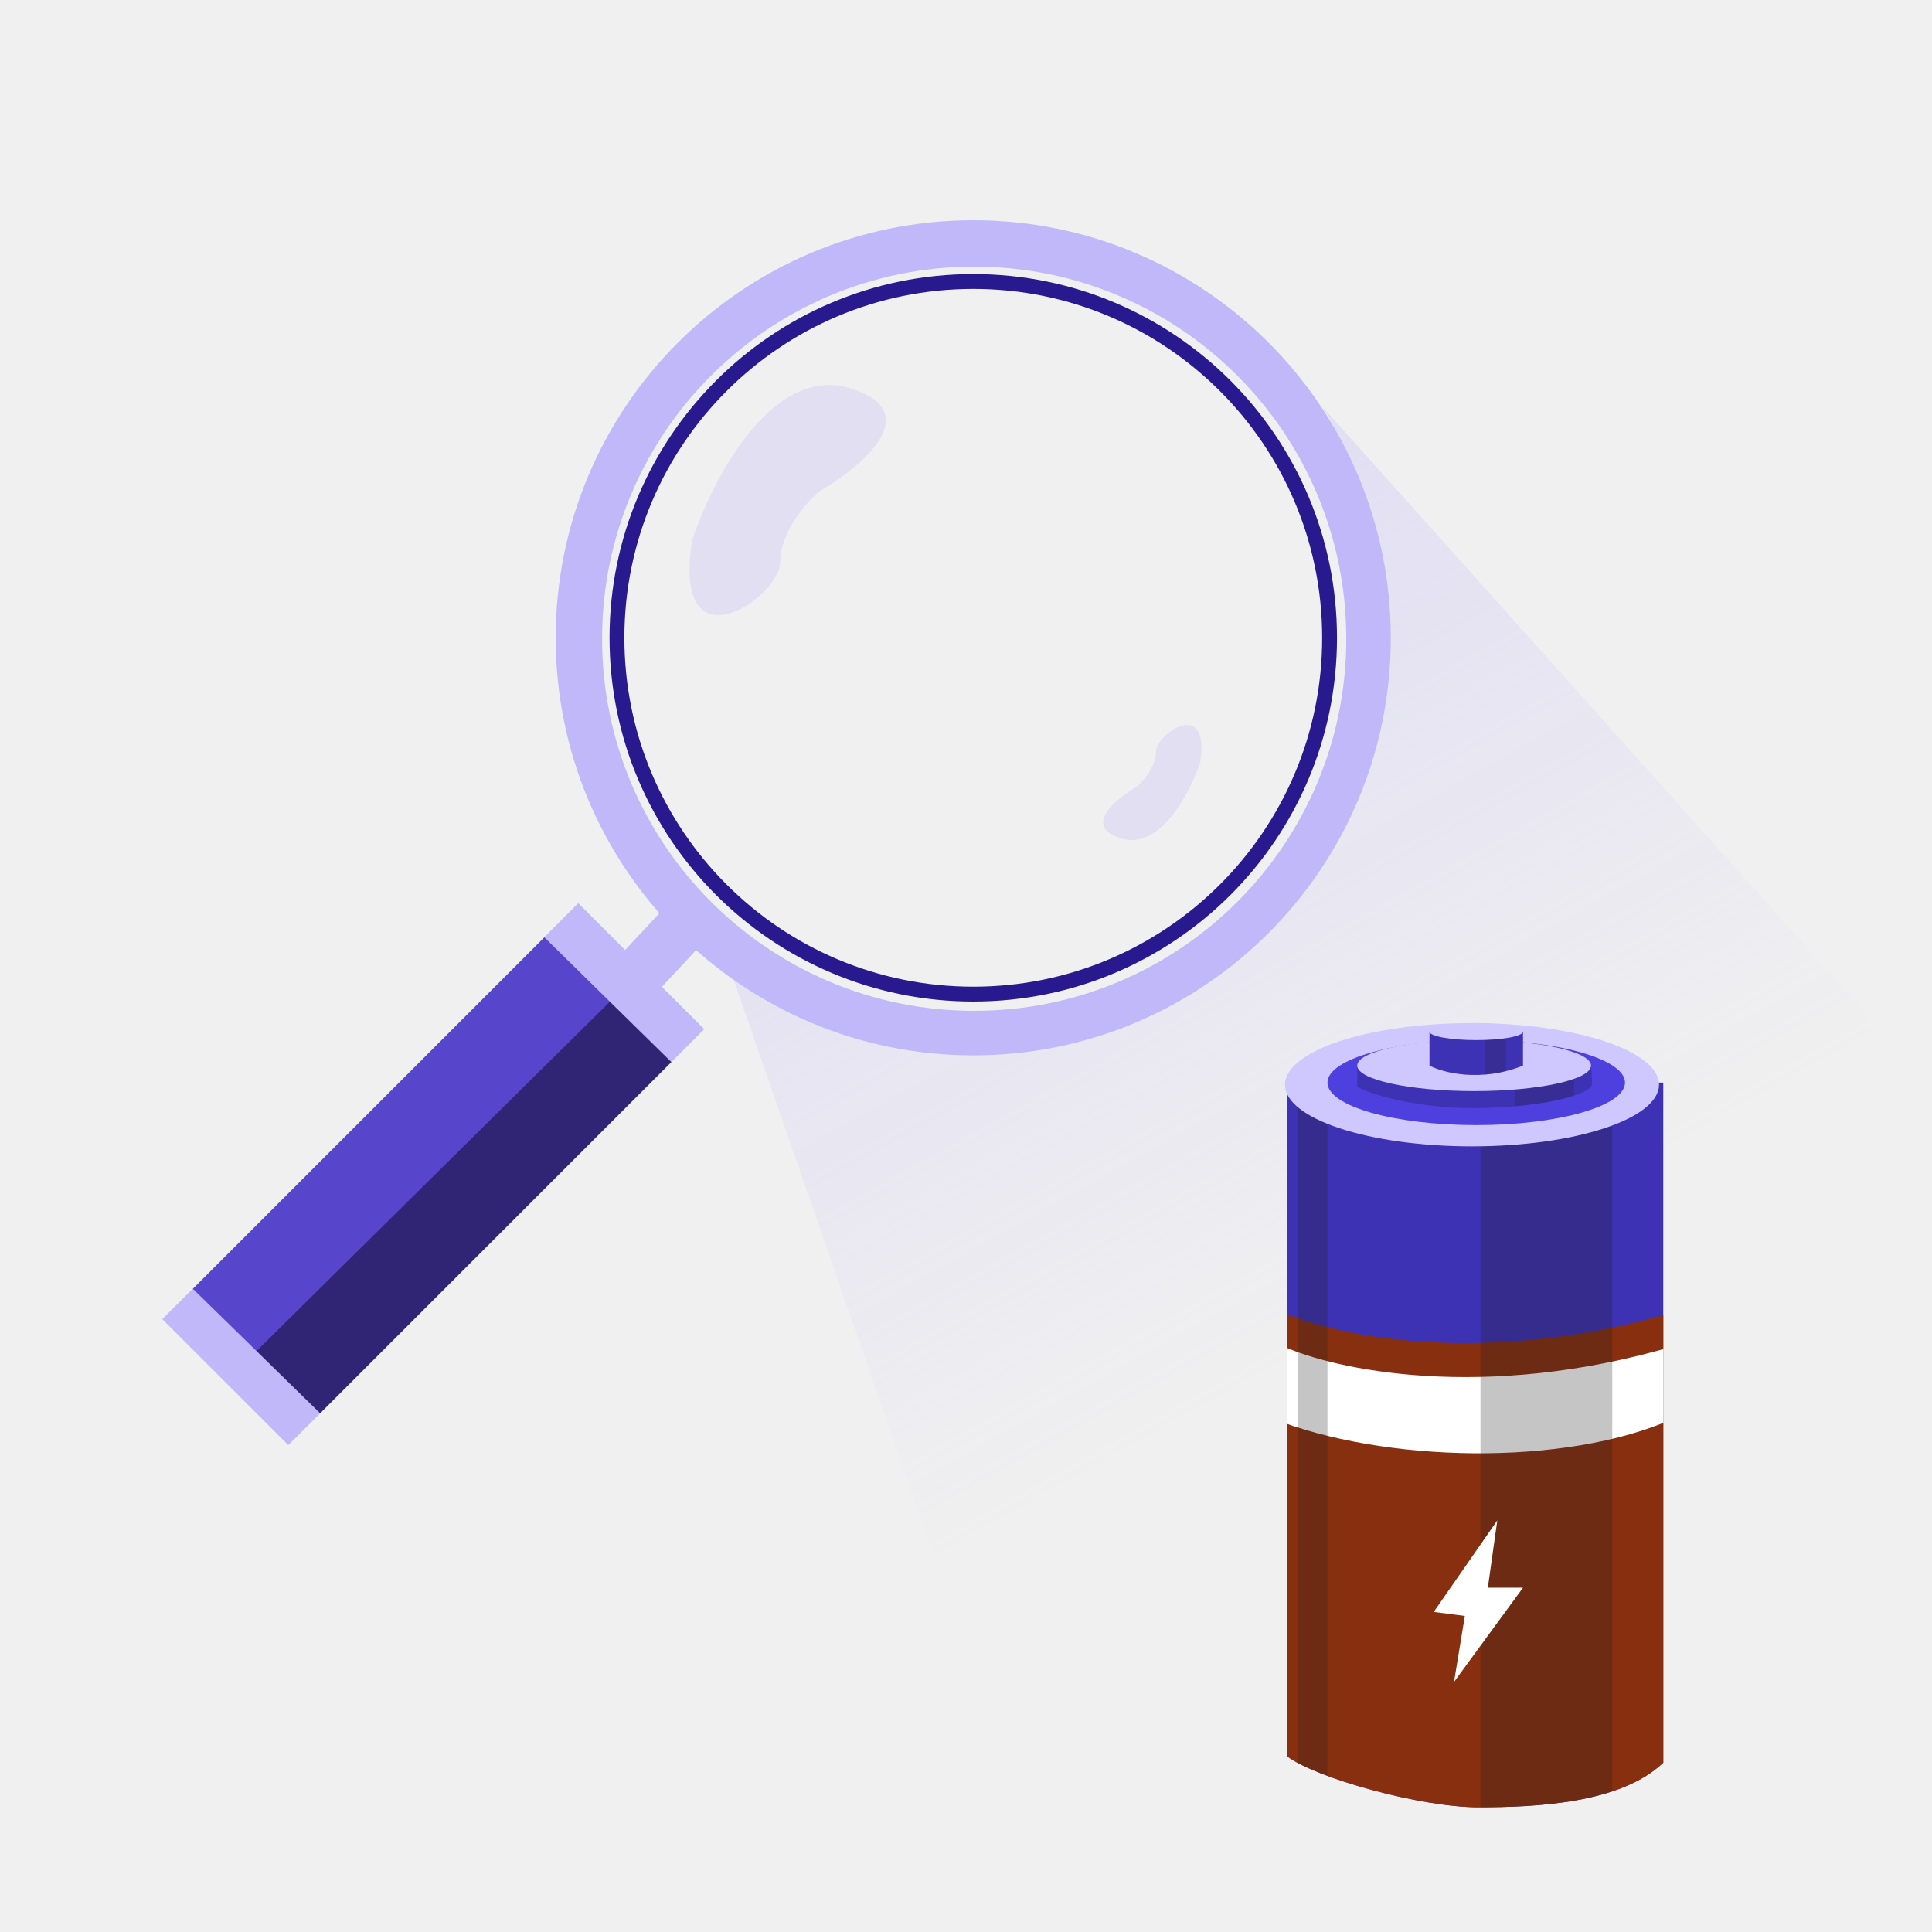
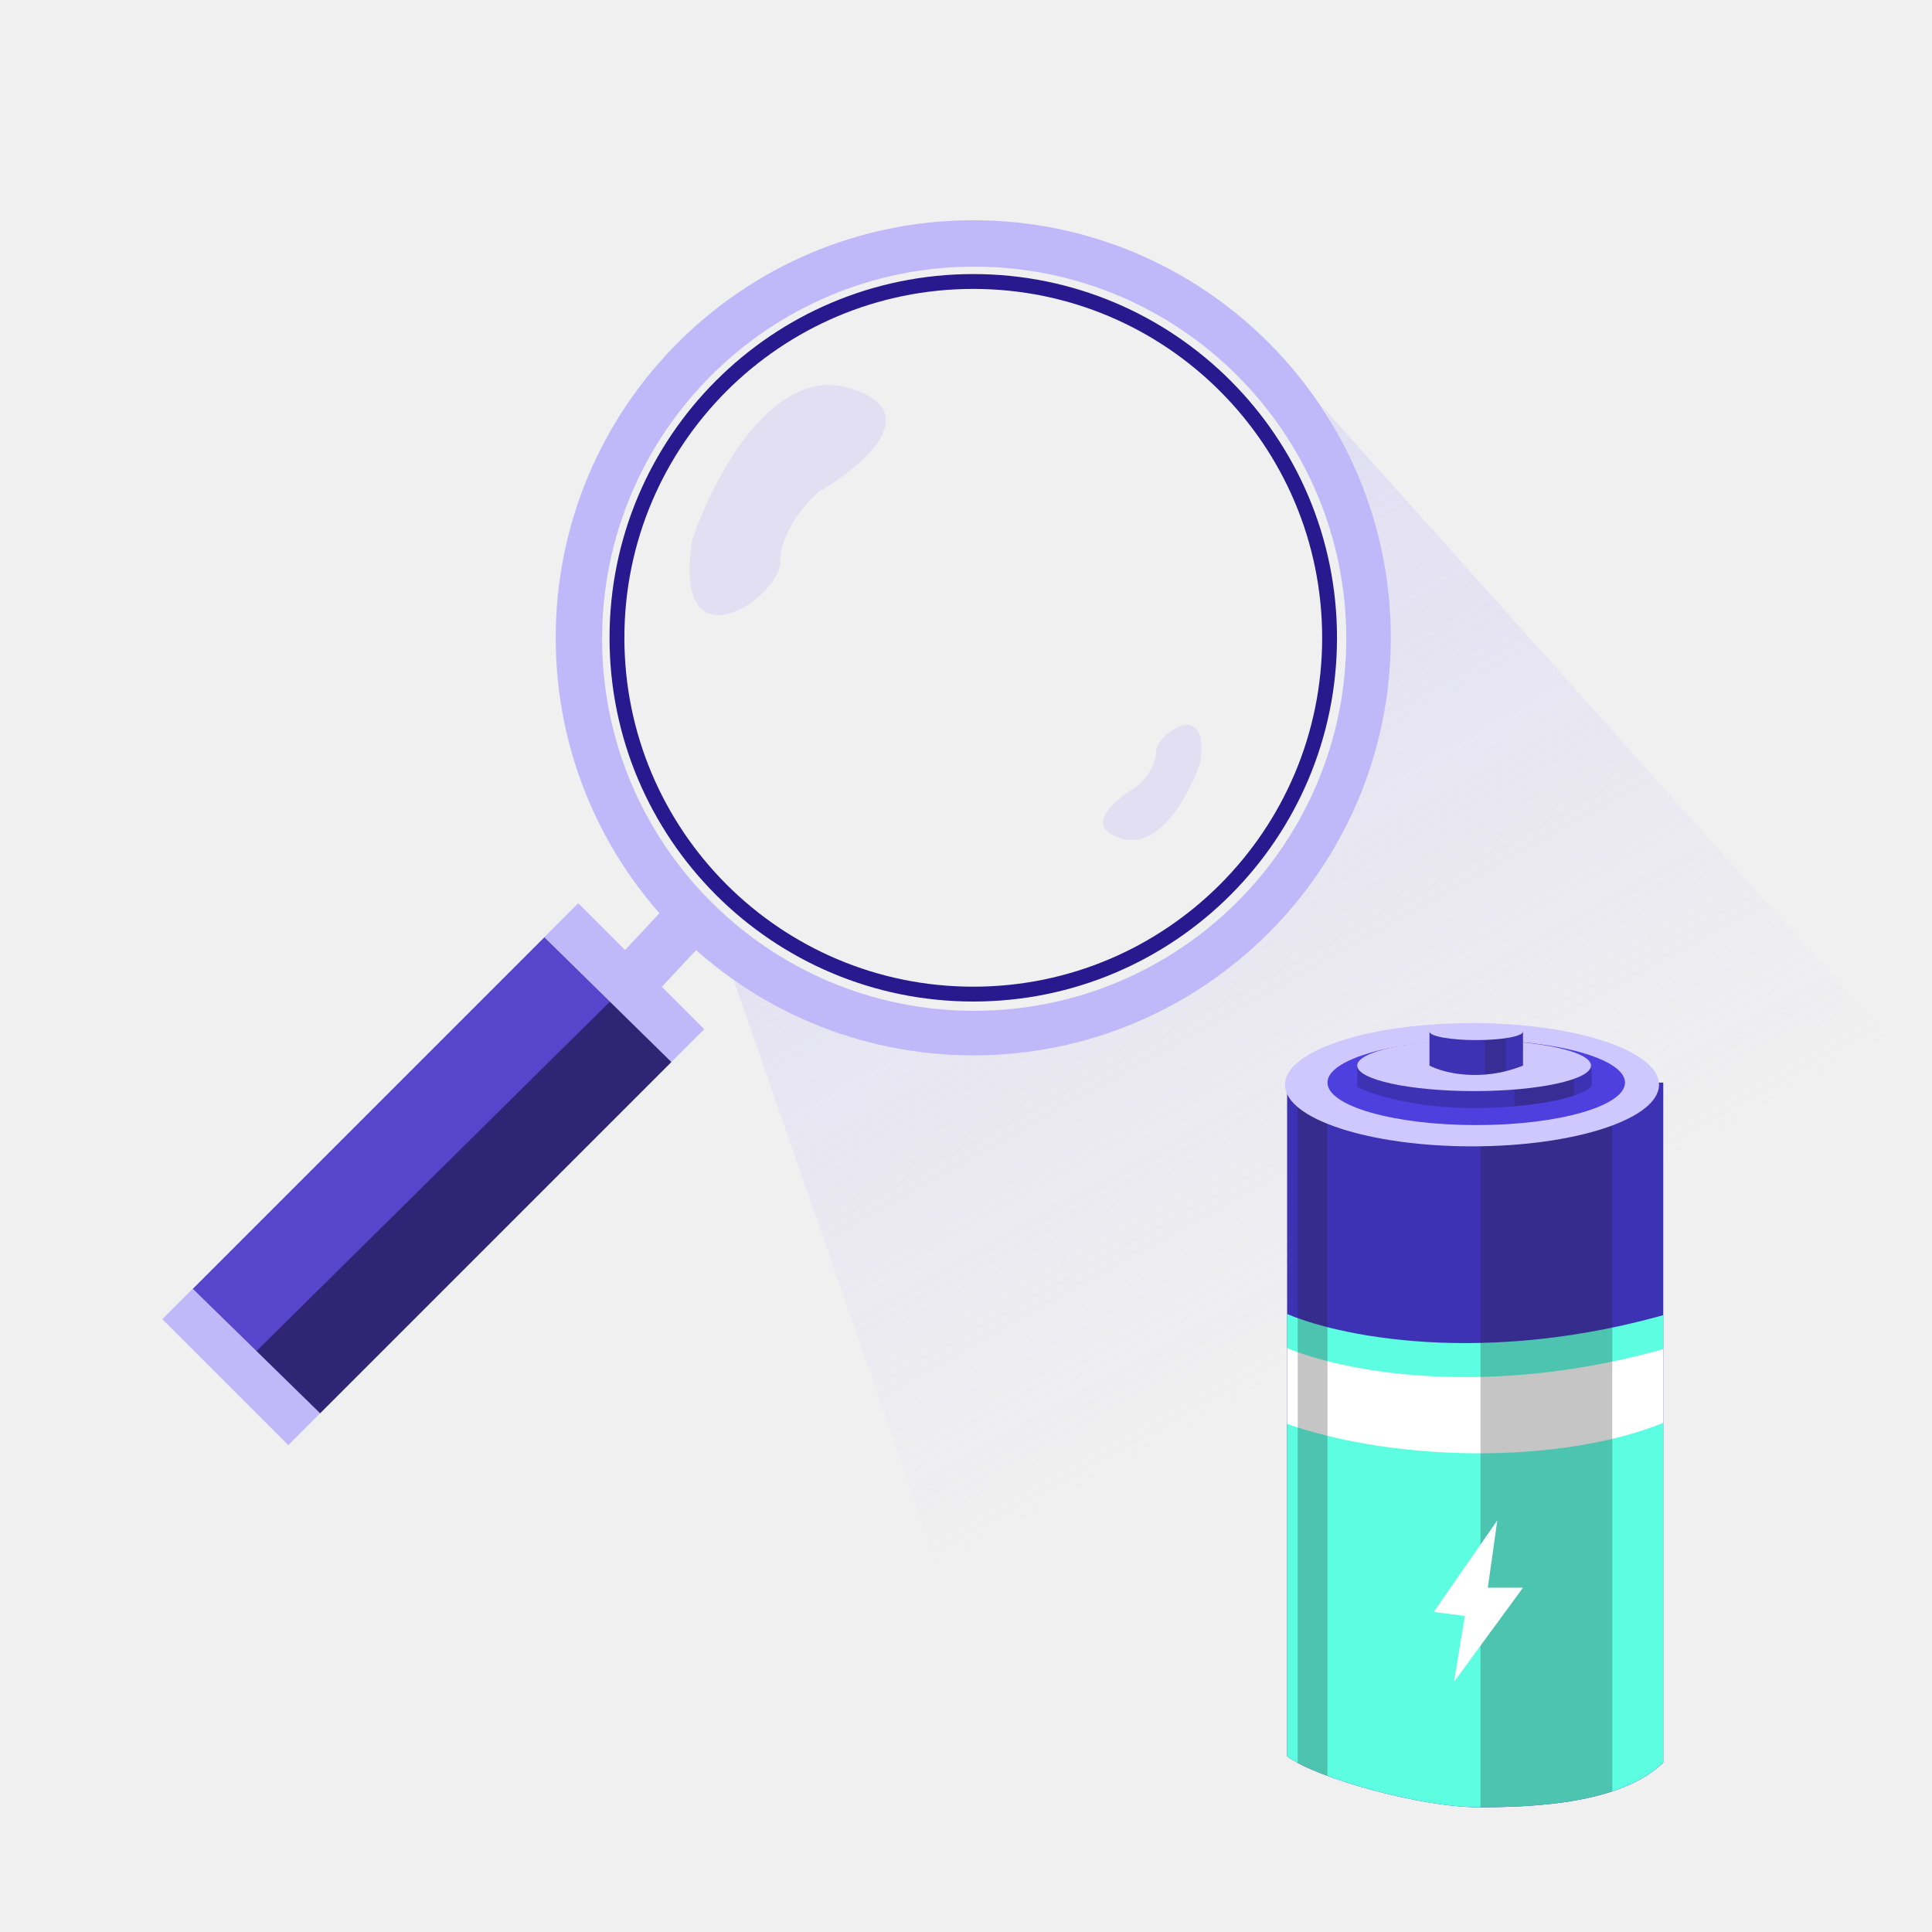
<svg xmlns="http://www.w3.org/2000/svg" width="500" height="500" viewBox="0 0 500 500" fill="none">
  <g id="q1_energy_selected">
    <g id="Group 100">
-       <path id="Vector 3373" d="M255.5 442.5L185.5 241C193 248.333 216.1 264 248.5 268C280.9 272 310.667 251.667 321.5 241C332 229.833 353.5 200.4 355.5 172C357.5 143.6 349.333 115.333 342 105L488 268L255.5 442.5Z" fill="url(#paint0_linear_281_3918)" />
+       <path id="Vector 3373" d="M255.5 442.5L185.5 241C193 248.333 216.1 264 248.5 268C280.9 272 310.667 251.667 321.5 241C332 229.833 353.5 200.4 355.5 172C357.5 143.6 349.333 115.333 342 105L488 268L255.5 442.5Z" fill="url(#paint0_linear_371_277)" />
      <g id="Group 99">
        <rect id="Rectangle 461" x="177.125" y="229.42" width="13.448" height="31.218" transform="rotate(43.0243 177.125 229.42)" fill="#C1B8FA" />
        <path id="Subtract" fill-rule="evenodd" clip-rule="evenodd" d="M251.879 273.125C311.56 273.125 359.941 224.744 359.941 165.062C359.941 105.381 311.56 57 251.879 57C192.198 57 143.816 105.381 143.816 165.062C143.816 224.744 192.198 273.125 251.879 273.125ZM252.119 261.598C305.302 261.598 348.415 218.485 348.415 165.303C348.415 112.12 305.302 69.007 252.119 69.007C198.936 69.007 155.823 112.12 155.823 165.303C155.823 218.485 198.936 261.598 252.119 261.598Z" fill="#C1B8FA" />
        <g id="Mask group">
-           <mask id="mask0_281_3918" style="mask-type:alpha" maskUnits="userSpaceOnUse" x="42" y="233" width="141" height="141">
+           <mask id="mask0_371_277" style="mask-type:alpha" maskUnits="userSpaceOnUse" x="42" y="233" width="141" height="141">
            <rect id="Rectangle 459" x="42" y="341.398" width="152.248" height="46.107" transform="rotate(-44.9999 42 341.398)" fill="#D9D9D9" />
          </mask>
-           <g mask="url(#mask0_281_3918)">
+           <g mask="url(#mask0_371_277)">
            <rect id="Rectangle 460" x="42" y="341.398" width="152.248" height="46.107" transform="rotate(-44.9999 42 341.398)" fill="#5745CC" />
            <path id="Vector 3370" d="M106.117 398.718L61.691 354.292L167.593 249.591L191.607 279.128L106.117 398.718Z" fill="#2F2574" />
            <path id="Vector 3368" d="M188.121 288.974L133.254 235.087L144.524 226.058L197.611 278.779L188.121 288.974Z" fill="#C1B8FA" />
            <path id="Vector 3369" d="M81.855 382.239L31.344 333.373L43.118 326.9L91.951 374.66L81.855 382.239Z" fill="#C1B8FA" />
          </g>
        </g>
-         <circle id="Ellipse 149" cx="251.881" cy="165.063" r="92.213" stroke="#29198F" stroke-width="3.842" />
-         <path id="Vector 3371" d="M219.938 100.465C199.766 94.317 184.317 124.159 179.114 139.848C173.834 173.707 201.927 154.736 201.927 145.371C201.927 137.879 208.491 130.242 211.773 127.361C222.899 120.957 240.109 106.613 219.938 100.465Z" fill="#C1B8FA" fill-opacity="0.29" />
+         <circle id="Ellipse 149" cx="251.881" cy="165.062" r="92.213" stroke="#29198F" stroke-width="3.842" />
+         <path id="Vector 3371" d="M219.938 100.465C199.766 94.318 184.317 124.159 179.114 139.848C173.834 173.707 201.927 154.737 201.927 145.371C201.927 137.879 208.491 130.242 211.773 127.361C222.899 120.957 240.109 106.613 219.938 100.465Z" fill="#C1B8FA" fill-opacity="0.29" />
        <path id="Vector 3372" d="M290.169 217.002C300.275 220.076 308.015 205.152 310.622 197.306C313.267 180.373 299.192 189.861 299.192 194.544C299.192 198.291 295.904 202.11 294.259 203.551C288.685 206.754 280.062 213.927 290.169 217.002Z" fill="#C1B8FA" fill-opacity="0.29" />
      </g>
    </g>
    <g id="Group 106">
      <path id="Vector 3398" d="M333.102 454.525V280.175H430.452V456.175C419.452 466.735 397.452 467.725 382.602 467.725C367.752 467.725 340.618 460.208 333.102 454.525Z" fill="#3D31B4" />
      <g id="Mask group_2">
-         <mask id="mask1_281_3918" style="mask-type:alpha" maskUnits="userSpaceOnUse" x="333" y="280" width="98" height="188">
+         <mask id="mask1_371_277" style="mask-type:alpha" maskUnits="userSpaceOnUse" x="333" y="280" width="98" height="188">
          <path id="Vector 3399" d="M333.098 454.525V280.175H430.448V456.175C419.448 466.735 397.448 467.725 382.598 467.725C367.748 467.725 340.614 460.208 333.098 454.525Z" fill="#D9D9D9" />
        </mask>
-         <g mask="url(#mask1_281_3918)">
-           <path id="Vector 3401" d="M433.199 339.575C383.919 354.095 345.199 345.625 331.999 339.575L325.949 465.525C354.549 476.965 405.149 480.925 433.199 468.275V339.575Z" fill="#882F0F" />
+         <g mask="url(#mask1_371_277)">
+           <path id="Vector 3401" d="M433.199 339.575C383.919 354.095 345.199 345.625 331.999 339.575L325.949 465.525C354.549 476.965 405.149 480.925 433.199 468.275V339.575Z" fill="#5CFDE1" />
          <path id="Vector 3400" d="M433.196 348.375C383.916 362.895 345.196 354.425 331.996 348.375L329.246 367.075C357.846 378.515 405.146 379.725 433.196 367.075V348.375Z" fill="white" />
          <rect id="Rectangle 462" x="383.148" y="281.275" width="34.1" height="198" fill="#242121" fill-opacity="0.26" />
          <rect id="Rectangle 463" x="335.848" y="281.275" width="7.7" height="198" fill="#242121" fill-opacity="0.26" />
        </g>
      </g>
      <ellipse id="Ellipse 153" cx="380.951" cy="280.725" rx="48.4" ry="15.95" fill="#CEC8FE" />
      <ellipse id="Ellipse 152" cx="382.051" cy="280.175" rx="38.5" ry="11" fill="#4E40DE" />
      <path id="Vector 3397" d="M351.25 281.275V275.775H411.75C411.933 277.425 412.19 280.835 411.75 281.275C408.45 284.575 394.15 286.775 381.5 286.775C366.953 286.775 355.283 283.475 351.25 281.275Z" fill="#3D31B4" />
      <g id="Mask group_3">
-         <mask id="mask2_281_3918" style="mask-type:alpha" maskUnits="userSpaceOnUse" x="351" y="275" width="61" height="12">
+         <mask id="mask2_371_277" style="mask-type:alpha" maskUnits="userSpaceOnUse" x="351" y="275" width="61" height="12">
          <path id="Vector 3403" d="M351.25 281.275V275.775H411.75C411.933 277.425 412.19 280.835 411.75 281.275C408.45 284.575 394.15 286.775 381.5 286.775C366.953 286.775 355.283 283.475 351.25 281.275Z" fill="#D9D9D9" />
        </mask>
-         <g mask="url(#mask2_281_3918)">
+         <g mask="url(#mask2_371_277)">
          <rect id="Rectangle 464" x="391.949" y="272.475" width="15.4" height="16.5" fill="#252020" fill-opacity="0.21" />
        </g>
      </g>
      <ellipse id="Ellipse 150" cx="381.5" cy="275.775" rx="30.25" ry="6.6" fill="#CEC8FE" />
      <path id="Vector 3396" d="M369.949 275.775V266.975H394.149V275.775C383.149 280.175 373.433 277.608 369.949 275.775Z" fill="#3D31B4" />
      <g id="Mask group_4">
-         <mask id="mask3_281_3918" style="mask-type:alpha" maskUnits="userSpaceOnUse" x="369" y="266" width="26" height="13">
+         <mask id="mask3_371_277" style="mask-type:alpha" maskUnits="userSpaceOnUse" x="369" y="266" width="26" height="13">
          <path id="Vector 3403_2" d="M369.953 275.775V266.975H394.153V275.775C383.153 280.175 373.436 277.608 369.953 275.775Z" fill="#D9D9D9" />
        </mask>
-         <g mask="url(#mask3_281_3918)">
+         <g mask="url(#mask3_371_277)">
          <rect id="Rectangle 464_2" x="384.254" y="262.575" width="5.5" height="16.5" fill="#252020" fill-opacity="0.21" />
        </g>
      </g>
      <ellipse id="Ellipse 151" cx="382.049" cy="266.975" rx="12.1" ry="2.2" fill="#CEC8FE" />
      <path id="Vector 3402" d="M371.051 417.162L387.501 393.475L385.051 410.892H394.151L376.301 435.275L379.101 418.207L371.051 417.162Z" fill="white" />
    </g>
  </g>
  <defs>
-     <linearGradient id="paint0_linear_281_3918" x1="284.5" y1="111.5" x2="400" y2="318.5" gradientUnits="userSpaceOnUse">
+     <linearGradient id="paint0_linear_371_277" x1="284.5" y1="111.5" x2="400" y2="318.5" gradientUnits="userSpaceOnUse">
      <stop stop-color="#C1B8FA" stop-opacity="0.35" />
      <stop offset="1" stop-color="#C1B8FA" stop-opacity="0" />
    </linearGradient>
  </defs>
</svg>
